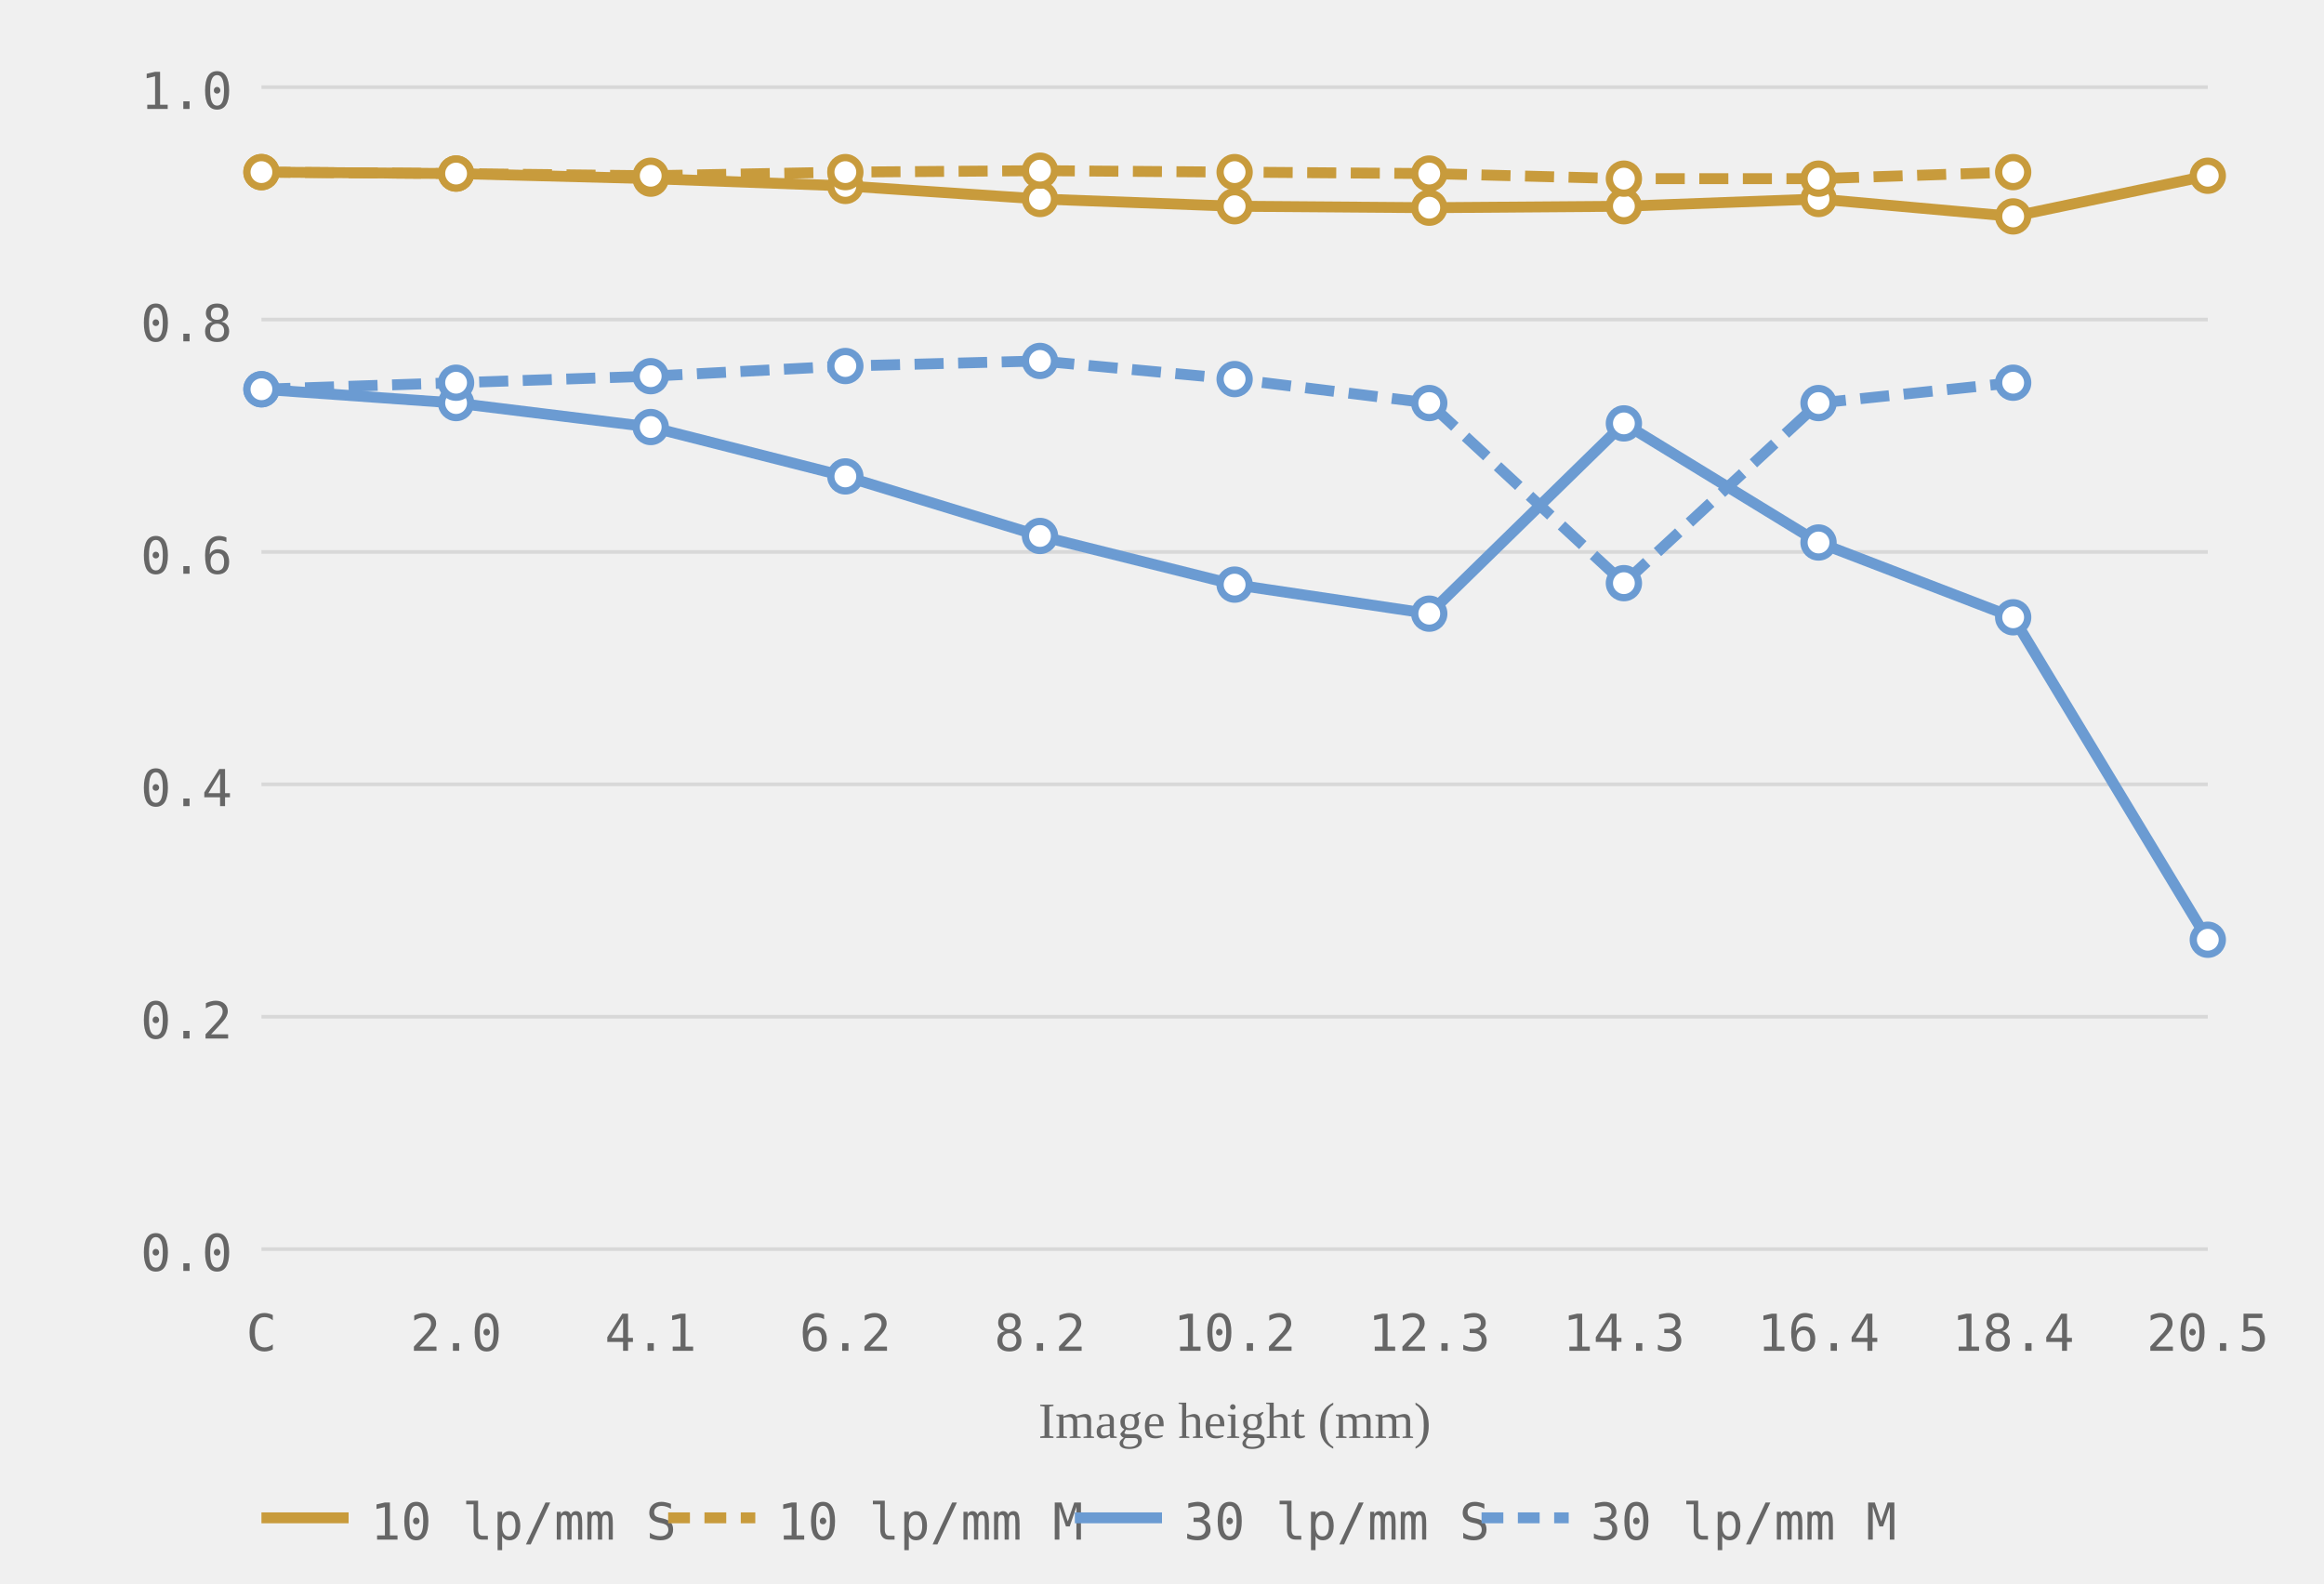
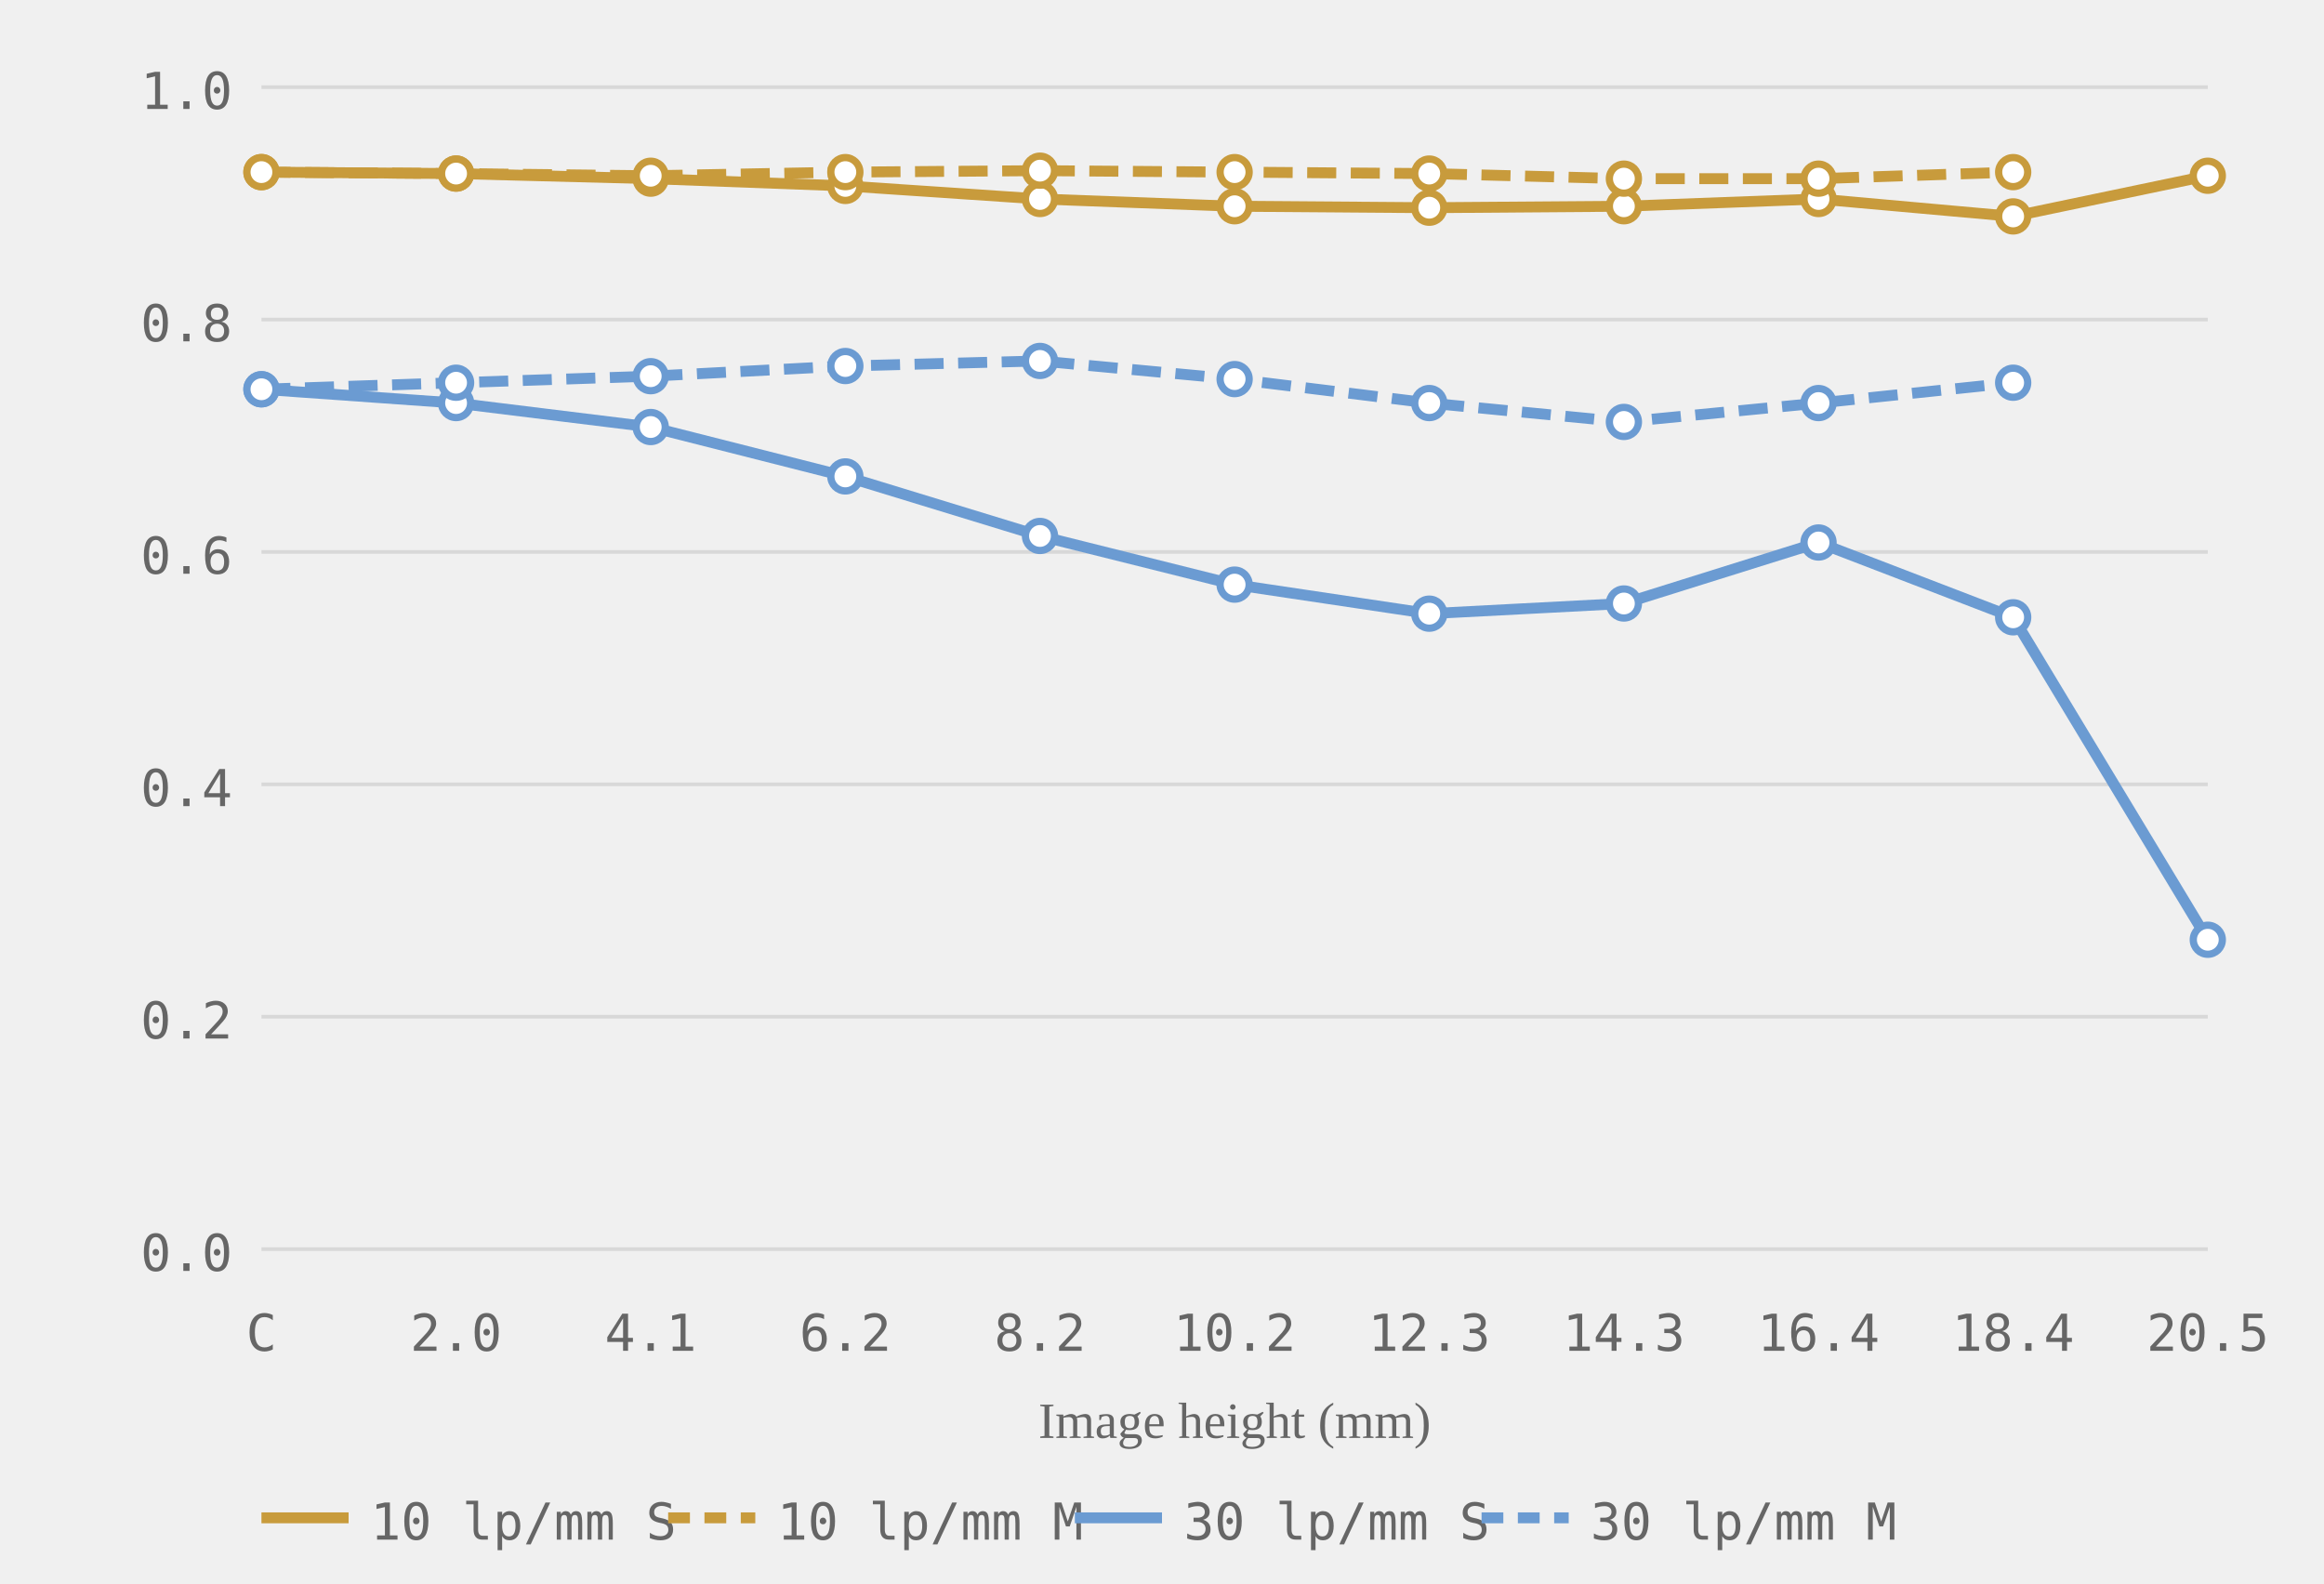
<svg xmlns="http://www.w3.org/2000/svg" viewBox="0 0 320 218" role="img" aria-label="MTF chart, generated from readings">
  <style>.grid-line { stroke: #d8d8d8; stroke-width: 0.5; }.axis-label { font-size: 7px; fill: #666666; font-family: ui-monospace, monospace; }.axis-y { text-anchor: end; }.axis-x { text-anchor: middle; }.axis-title { font-size: 7px; fill: #666666; text-anchor: middle; }.curve { fill: none; stroke-width: 1.5; }.curve-m { stroke-dasharray: 4 2; }.dot { fill: white; stroke-width: 1; }.legend-text { font-size: 7px; fill: #666666; font-family: ui-monospace, monospace; }</style>
  <line class="grid-line" x1="36" y1="172.0" x2="304" y2="172.0" />
  <line class="grid-line" x1="36" y1="140.0" x2="304" y2="140.0" />
  <line class="grid-line" x1="36" y1="108.0" x2="304" y2="108.0" />
  <line class="grid-line" x1="36" y1="76.0" x2="304" y2="76.0" />
  <line class="grid-line" x1="36" y1="44.0" x2="304" y2="44.0" />
  <line class="grid-line" x1="36" y1="12.0" x2="304" y2="12.0" />
  <text class="axis-label axis-y" x="32" y="175.0">0.0</text>
  <text class="axis-label axis-y" x="32" y="143.0">0.2</text>
  <text class="axis-label axis-y" x="32" y="111.0">0.4</text>
  <text class="axis-label axis-y" x="32" y="79.0">0.6</text>
  <text class="axis-label axis-y" x="32" y="47.0">0.8</text>
  <text class="axis-label axis-y" x="32" y="15.0">1.0</text>
  <text class="axis-label axis-x" x="36.0" y="186">C</text>
  <text class="axis-label axis-x" x="62.8" y="186">2.0</text>
  <text class="axis-label axis-x" x="89.6" y="186">4.1</text>
  <text class="axis-label axis-x" x="116.4" y="186">6.2</text>
  <text class="axis-label axis-x" x="143.2" y="186">8.2</text>
  <text class="axis-label axis-x" x="170.0" y="186">10.2</text>
  <text class="axis-label axis-x" x="196.8" y="186">12.3</text>
  <text class="axis-label axis-x" x="223.6" y="186">14.3</text>
  <text class="axis-label axis-x" x="250.4" y="186">16.4</text>
  <text class="axis-label axis-x" x="277.2" y="186">18.4</text>
  <text class="axis-label axis-x" x="304.0" y="186">20.5</text>
  <text class="axis-title" x="170.0" y="198">Image height (mm)</text>
  <polyline class="curve curve-10" style="stroke:#c89b3c" points="36.0,23.7 62.8,23.9 89.6,24.6 116.4,25.6 143.2,27.4 170.0,28.4 196.8,28.6 223.6,28.4 250.4,27.4 277.2,29.8 304.0,24.2" />
  <polyline class="curve curve-10 curve-m" style="stroke:#c89b3c" points="36.0,23.7 62.8,23.9 89.6,24.2 116.4,23.7 143.2,23.5 170.0,23.7 196.8,23.9 223.6,24.6 250.4,24.6 277.2,23.7" stroke-dasharray="4 2" />
-   <polyline class="curve curve-30" style="stroke:#6b9bd2" points="36.0,53.6 62.8,55.5 89.6,58.8 116.4,65.6 143.2,73.8 170.0,80.5 196.8,84.5 223.6,58.3 250.4,74.7 277.2,85.0 304.0,129.4" />
-   <polyline class="curve curve-30 curve-m" style="stroke:#6b9bd2" points="36.0,53.6 62.8,52.7 89.6,51.8 116.4,50.4 143.2,49.7 170.0,52.2 196.8,55.5 223.6,80.3 250.4,55.5 277.2,52.7" stroke-dasharray="4 2" />
+   <polyline class="curve curve-30" style="stroke:#6b9bd2" points="36.0,53.6 62.8,55.5 89.6,58.8 116.4,65.6 143.2,73.8 170.0,80.5 196.8,84.5 223.6,83.1 250.4,74.7 277.2,85.0 304.0,129.4" />
+   <polyline class="curve curve-30 curve-m" style="stroke:#6b9bd2" points="36.0,53.6 62.8,52.7 89.6,51.8 116.4,50.4 143.2,49.7 170.0,52.2 196.8,55.5 223.6,58.1 250.4,55.5 277.2,52.7" stroke-dasharray="4 2" />
  <circle class="dot dot-10" style="stroke:#c89b3c" cx="36.0" cy="23.7" r="2" />
  <circle class="dot dot-10" style="stroke:#c89b3c" cx="62.8" cy="23.9" r="2" />
  <circle class="dot dot-10" style="stroke:#c89b3c" cx="89.6" cy="24.6" r="2" />
  <circle class="dot dot-10" style="stroke:#c89b3c" cx="116.4" cy="25.6" r="2" />
  <circle class="dot dot-10" style="stroke:#c89b3c" cx="143.2" cy="27.4" r="2" />
  <circle class="dot dot-10" style="stroke:#c89b3c" cx="170.0" cy="28.4" r="2" />
  <circle class="dot dot-10" style="stroke:#c89b3c" cx="196.8" cy="28.6" r="2" />
  <circle class="dot dot-10" style="stroke:#c89b3c" cx="223.6" cy="28.4" r="2" />
  <circle class="dot dot-10" style="stroke:#c89b3c" cx="250.4" cy="27.4" r="2" />
  <circle class="dot dot-10" style="stroke:#c89b3c" cx="277.2" cy="29.8" r="2" />
  <circle class="dot dot-10" style="stroke:#c89b3c" cx="304.0" cy="24.2" r="2" />
  <circle class="dot dot-10" style="stroke:#c89b3c" cx="36.0" cy="23.7" r="2" />
  <circle class="dot dot-10" style="stroke:#c89b3c" cx="62.8" cy="23.9" r="2" />
  <circle class="dot dot-10" style="stroke:#c89b3c" cx="89.6" cy="24.2" r="2" />
  <circle class="dot dot-10" style="stroke:#c89b3c" cx="116.4" cy="23.7" r="2" />
  <circle class="dot dot-10" style="stroke:#c89b3c" cx="143.2" cy="23.5" r="2" />
  <circle class="dot dot-10" style="stroke:#c89b3c" cx="170.0" cy="23.7" r="2" />
  <circle class="dot dot-10" style="stroke:#c89b3c" cx="196.8" cy="23.9" r="2" />
  <circle class="dot dot-10" style="stroke:#c89b3c" cx="223.6" cy="24.6" r="2" />
  <circle class="dot dot-10" style="stroke:#c89b3c" cx="250.4" cy="24.6" r="2" />
  <circle class="dot dot-10" style="stroke:#c89b3c" cx="277.2" cy="23.7" r="2" />
  <circle class="dot dot-30" style="stroke:#6b9bd2" cx="36.0" cy="53.6" r="2" />
  <circle class="dot dot-30" style="stroke:#6b9bd2" cx="62.8" cy="55.5" r="2" />
  <circle class="dot dot-30" style="stroke:#6b9bd2" cx="89.6" cy="58.8" r="2" />
  <circle class="dot dot-30" style="stroke:#6b9bd2" cx="116.4" cy="65.6" r="2" />
  <circle class="dot dot-30" style="stroke:#6b9bd2" cx="143.2" cy="73.8" r="2" />
  <circle class="dot dot-30" style="stroke:#6b9bd2" cx="170.0" cy="80.5" r="2" />
  <circle class="dot dot-30" style="stroke:#6b9bd2" cx="196.8" cy="84.5" r="2" />
-   <circle class="dot dot-30" style="stroke:#6b9bd2" cx="223.6" cy="58.3" r="2" />
+   <circle class="dot dot-30" style="stroke:#6b9bd2" cx="223.6" cy="83.1" r="2" />
  <circle class="dot dot-30" style="stroke:#6b9bd2" cx="250.4" cy="74.7" r="2" />
  <circle class="dot dot-30" style="stroke:#6b9bd2" cx="277.2" cy="85.0" r="2" />
  <circle class="dot dot-30" style="stroke:#6b9bd2" cx="304.0" cy="129.4" r="2" />
  <circle class="dot dot-30" style="stroke:#6b9bd2" cx="36.0" cy="53.6" r="2" />
  <circle class="dot dot-30" style="stroke:#6b9bd2" cx="62.8" cy="52.7" r="2" />
  <circle class="dot dot-30" style="stroke:#6b9bd2" cx="89.6" cy="51.8" r="2" />
  <circle class="dot dot-30" style="stroke:#6b9bd2" cx="116.4" cy="50.4" r="2" />
  <circle class="dot dot-30" style="stroke:#6b9bd2" cx="143.2" cy="49.7" r="2" />
  <circle class="dot dot-30" style="stroke:#6b9bd2" cx="170.0" cy="52.2" r="2" />
  <circle class="dot dot-30" style="stroke:#6b9bd2" cx="196.8" cy="55.5" r="2" />
-   <circle class="dot dot-30" style="stroke:#6b9bd2" cx="223.6" cy="80.3" r="2" />
+   <circle class="dot dot-30" style="stroke:#6b9bd2" cx="223.6" cy="58.1" r="2" />
  <circle class="dot dot-30" style="stroke:#6b9bd2" cx="250.4" cy="55.5" r="2" />
  <circle class="dot dot-30" style="stroke:#6b9bd2" cx="277.2" cy="52.7" r="2" />
  <line x1="36" y1="209" x2="48" y2="209" stroke="#c89b3c" stroke-width="1.5" />
  <text class="legend-text" x="51" y="212">10 lp/mm S</text>
  <line x1="92" y1="209" x2="104" y2="209" stroke="#c89b3c" stroke-width="1.5" stroke-dasharray="3 2" />
  <text class="legend-text" x="107" y="212">10 lp/mm M</text>
  <line x1="148" y1="209" x2="160" y2="209" stroke="#6b9bd2" stroke-width="1.5" />
  <text class="legend-text" x="163" y="212">30 lp/mm S</text>
  <line x1="204" y1="209" x2="216" y2="209" stroke="#6b9bd2" stroke-width="1.5" stroke-dasharray="3 2" />
  <text class="legend-text" x="219" y="212">30 lp/mm M</text>
</svg>
